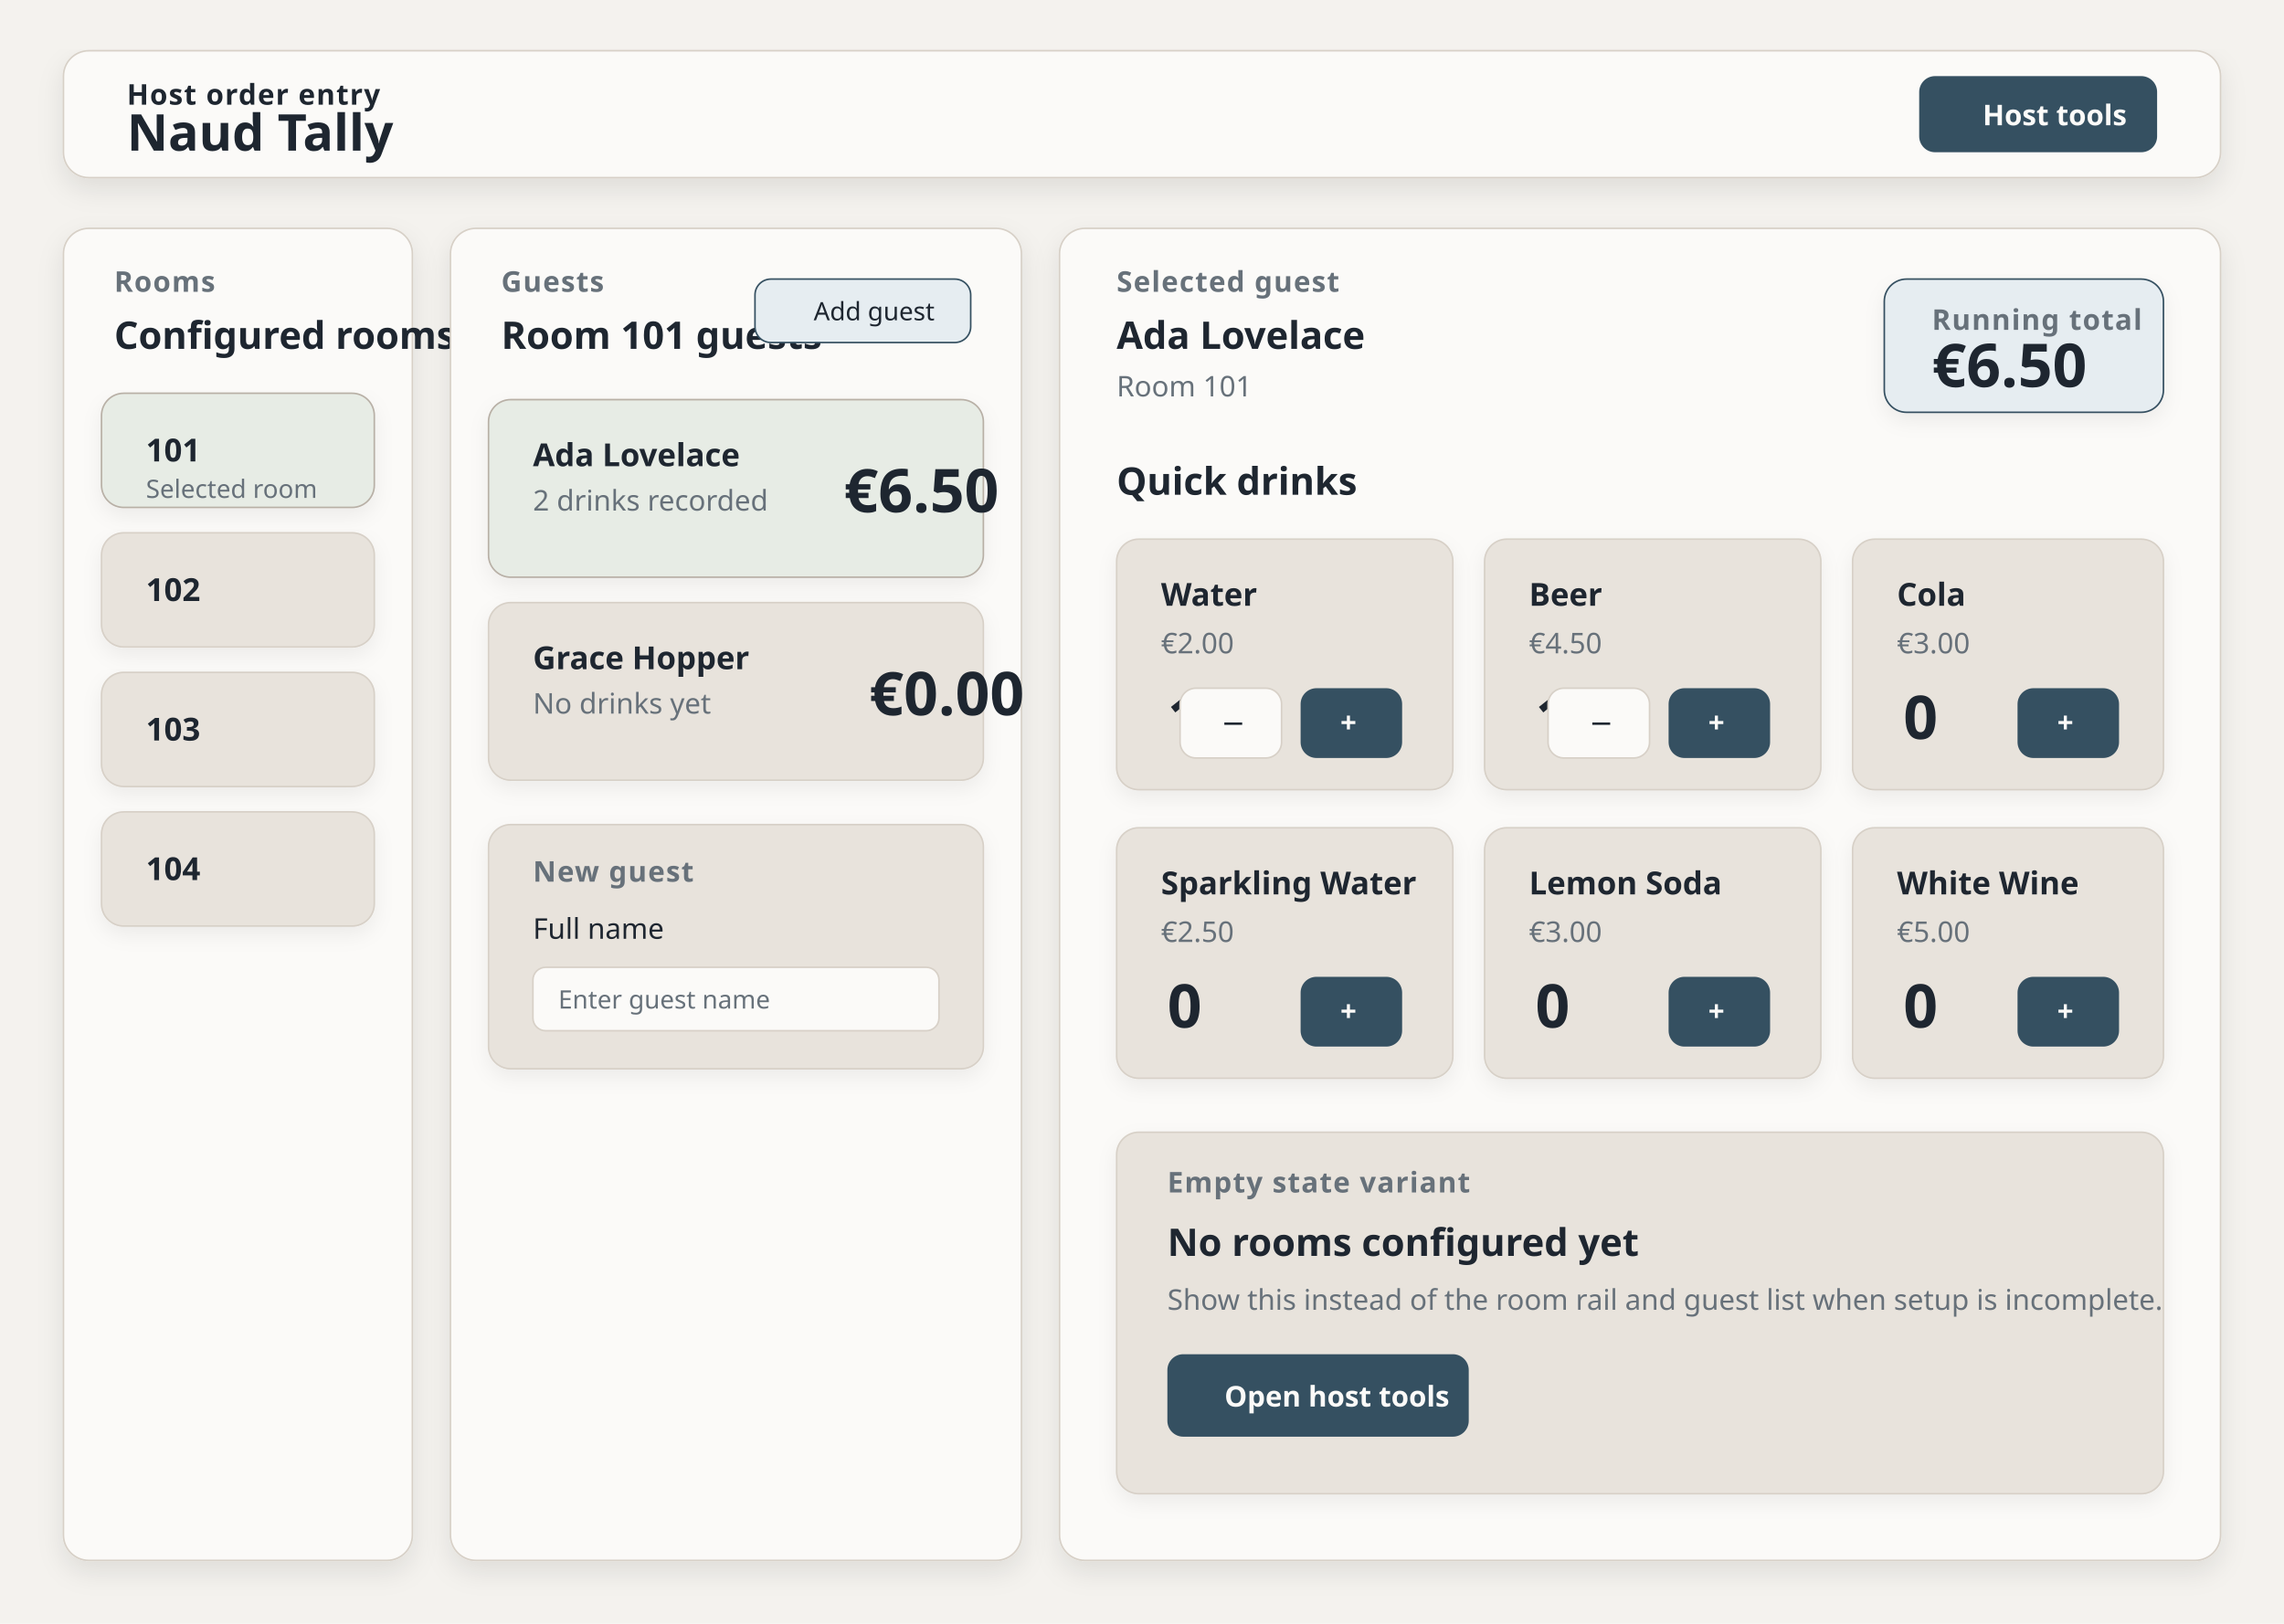
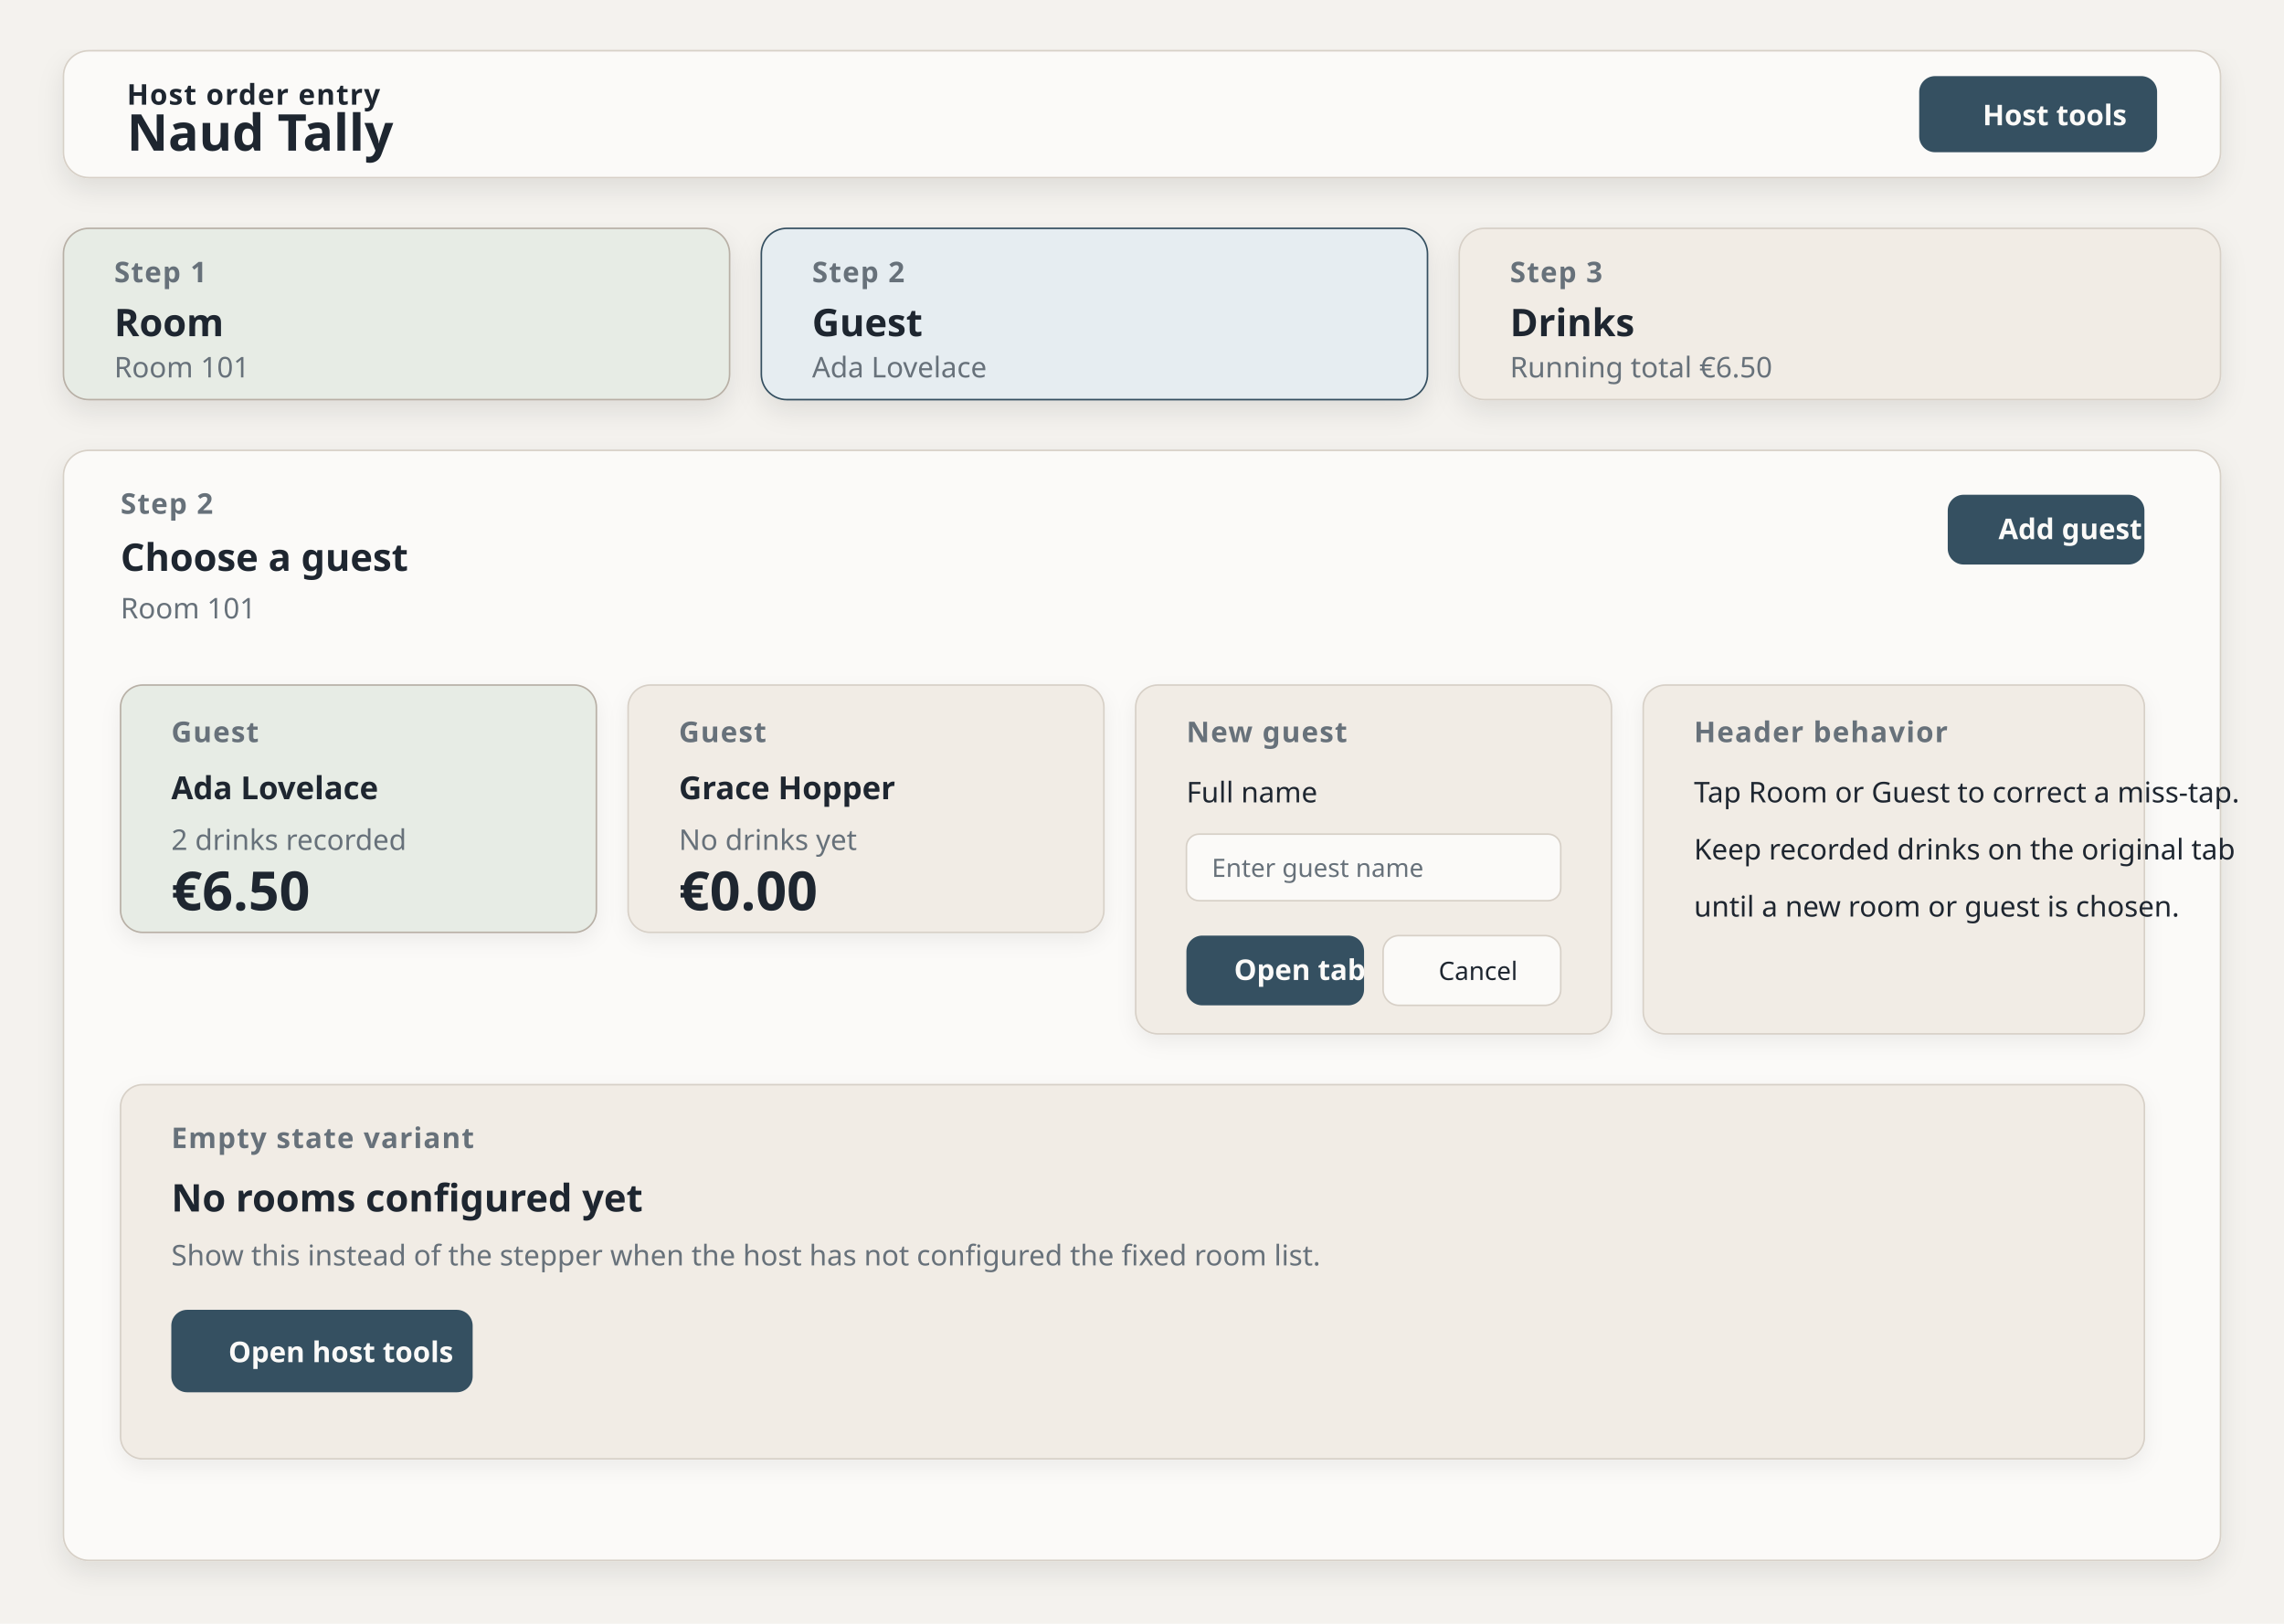
<svg xmlns="http://www.w3.org/2000/svg" viewBox="0 0 1440 1024" role="img" aria-labelledby="title desc">
  <defs>
    <style>
      .canvas { fill: #F4F2EE; }
      .surface { fill: #FBFAF8; stroke: #D7D0C7; stroke-width: 1; }
-       .surface-soft { fill: #E8E3DC; stroke: #D7D0C7; stroke-width: 1; }
+       .surface-soft { fill: #F1ECE5; stroke: #D7D0C7; stroke-width: 1; }
      .action { fill: #355061; }
      .action-soft { fill: #E6EDF1; stroke: #355061; stroke-width: 1; }
      .accent-soft { fill: #E7ECE5; stroke: #B8B0A6; stroke-width: 1; }
      .ink { fill: #1E2630; font-family: "Inter Tight", sans-serif; }
      .muted { fill: #67717A; font-family: "Inter Tight", sans-serif; }
      .label { font-size: 18px; font-weight: 600; letter-spacing: 0.04em; text-transform: uppercase; }
      .title { font-size: 32px; font-weight: 700; }
      .section { font-size: 24px; font-weight: 700; }
      .body { font-size: 18px; font-weight: 500; }
-       .number { font-family: "Manrope", sans-serif; font-size: 38px; font-weight: 700; }
+       .number { font-family: "Manrope", sans-serif; font-size: 34px; font-weight: 700; }
      .button-text { fill: #FBFAF8; font-size: 18px; font-weight: 700; font-family: "Inter Tight", sans-serif; }
      .card-title { font-size: 20px; font-weight: 700; }
      .small { font-size: 16px; font-weight: 500; }
    </style>
    <filter id="panelShadow" x="-10%" y="-10%" width="130%" height="140%">
      <feDropShadow dx="0" dy="7" stdDeviation="8" flood-color="#0A141E" flood-opacity="0.09" />
    </filter>
    <filter id="cardShadow" x="-10%" y="-10%" width="130%" height="140%">
      <feDropShadow dx="0" dy="5" stdDeviation="6" flood-color="#0A141E" flood-opacity="0.06" />
    </filter>
  </defs>
-   <rect class="canvas" x="0" y="0" width="1440" height="1024" rx="0" />
+   <rect class="canvas" x="0" y="0" width="1440" height="1024" />
  <rect class="surface" x="40" y="32" width="1360" height="80" rx="16" filter="url(#panelShadow)" />
  <text class="ink label" x="80" y="66">Host order entry</text>
  <text class="ink title" x="80" y="95">Naud Tally</text>
  <rect class="action" x="1210" y="48" width="150" height="48" rx="10" />
  <text class="button-text" x="1250" y="79">Host tools</text>
-   <rect class="surface" x="40" y="144" width="220" height="840" rx="16" filter="url(#panelShadow)" />
-   <text class="muted label" x="72" y="184">Rooms</text>
-   <text class="ink section" x="72" y="220">Configured rooms</text>
-   <rect class="accent-soft" x="64" y="248" width="172" height="72" rx="14" filter="url(#cardShadow)" />
-   <text class="ink card-title" x="92" y="291">101</text>
-   <text class="muted small" x="92" y="314">Selected room</text>
-   <rect class="surface-soft" x="64" y="336" width="172" height="72" rx="14" filter="url(#cardShadow)" />
-   <text class="ink card-title" x="92" y="379">102</text>
-   <rect class="surface-soft" x="64" y="424" width="172" height="72" rx="14" filter="url(#cardShadow)" />
-   <text class="ink card-title" x="92" y="467">103</text>
-   <rect class="surface-soft" x="64" y="512" width="172" height="72" rx="14" filter="url(#cardShadow)" />
-   <text class="ink card-title" x="92" y="555">104</text>
-   <rect class="surface" x="284" y="144" width="360" height="840" rx="16" filter="url(#panelShadow)" />
-   <text class="muted label" x="316" y="184">Guests</text>
-   <text class="ink section" x="316" y="220">Room 101 guests</text>
-   <rect class="action-soft" x="476" y="176" width="136" height="40" rx="10" />
-   <text class="ink small" x="513" y="202">Add guest</text>
-   <rect class="accent-soft" x="308" y="252" width="312" height="112" rx="14" filter="url(#cardShadow)" />
-   <text class="ink card-title" x="336" y="294">Ada Lovelace</text>
-   <text class="muted body" x="336" y="322">2 drinks recorded</text>
-   <text class="ink number" x="532" y="323">€6.50</text>
-   <rect class="surface-soft" x="308" y="380" width="312" height="112" rx="14" filter="url(#cardShadow)" />
-   <text class="ink card-title" x="336" y="422">Grace Hopper</text>
-   <text class="muted body" x="336" y="450">No drinks yet</text>
-   <text class="ink number" x="548" y="451">€0.00</text>
-   <rect class="surface-soft" x="308" y="520" width="312" height="154" rx="14" filter="url(#cardShadow)" />
-   <text class="muted label" x="336" y="556">New guest</text>
-   <text class="ink body" x="336" y="592">Full name</text>
-   <rect class="surface" x="336" y="610" width="256" height="40" rx="8" />
-   <text class="muted small" x="352" y="636">Enter guest name</text>
-   <rect class="surface" x="668" y="144" width="732" height="840" rx="16" filter="url(#panelShadow)" />
-   <text class="muted label" x="704" y="184">Selected guest</text>
-   <text class="ink section" x="704" y="220">Ada Lovelace</text>
-   <text class="muted body" x="704" y="250">Room 101</text>
-   <rect class="action-soft" x="1188" y="176" width="176" height="84" rx="14" filter="url(#cardShadow)" />
-   <text class="muted label" x="1218" y="208">Running total</text>
-   <text class="ink number" x="1218" y="244">€6.50</text>
-   <text class="ink section" x="704" y="312">Quick drinks</text>
-   <rect class="surface-soft" x="704" y="340" width="212" height="158" rx="14" filter="url(#cardShadow)" />
-   <text class="ink card-title" x="732" y="382">Water</text>
-   <text class="muted body" x="732" y="412">€2.00</text>
-   <text class="ink number" x="736" y="466">1</text>
-   <rect class="action" x="820" y="434" width="64" height="44" rx="10" />
-   <text class="button-text" x="845" y="462">+</text>
-   <rect class="surface" x="744" y="434" width="64" height="44" rx="10" />
-   <text class="ink body" x="770" y="462">−</text>
-   <rect class="surface-soft" x="936" y="340" width="212" height="158" rx="14" filter="url(#cardShadow)" />
-   <text class="ink card-title" x="964" y="382">Beer</text>
-   <text class="muted body" x="964" y="412">€4.50</text>
-   <text class="ink number" x="968" y="466">1</text>
-   <rect class="action" x="1052" y="434" width="64" height="44" rx="10" />
-   <text class="button-text" x="1077" y="462">+</text>
-   <rect class="surface" x="976" y="434" width="64" height="44" rx="10" />
-   <text class="ink body" x="1002" y="462">−</text>
-   <rect class="surface-soft" x="1168" y="340" width="196" height="158" rx="14" filter="url(#cardShadow)" />
-   <text class="ink card-title" x="1196" y="382">Cola</text>
-   <text class="muted body" x="1196" y="412">€3.00</text>
-   <text class="ink number" x="1200" y="466">0</text>
-   <rect class="action" x="1272" y="434" width="64" height="44" rx="10" />
-   <text class="button-text" x="1297" y="462">+</text>
-   <rect class="surface-soft" x="704" y="522" width="212" height="158" rx="14" filter="url(#cardShadow)" />
-   <text class="ink card-title" x="732" y="564">Sparkling Water</text>
-   <text class="muted body" x="732" y="594">€2.50</text>
-   <text class="ink number" x="736" y="648">0</text>
-   <rect class="action" x="820" y="616" width="64" height="44" rx="10" />
-   <text class="button-text" x="845" y="644">+</text>
-   <rect class="surface-soft" x="936" y="522" width="212" height="158" rx="14" filter="url(#cardShadow)" />
-   <text class="ink card-title" x="964" y="564">Lemon Soda</text>
-   <text class="muted body" x="964" y="594">€3.00</text>
-   <text class="ink number" x="968" y="648">0</text>
-   <rect class="action" x="1052" y="616" width="64" height="44" rx="10" />
-   <text class="button-text" x="1077" y="644">+</text>
-   <rect class="surface-soft" x="1168" y="522" width="196" height="158" rx="14" filter="url(#cardShadow)" />
-   <text class="ink card-title" x="1196" y="564">White Wine</text>
-   <text class="muted body" x="1196" y="594">€5.00</text>
-   <text class="ink number" x="1200" y="648">0</text>
-   <rect class="action" x="1272" y="616" width="64" height="44" rx="10" />
-   <text class="button-text" x="1297" y="644">+</text>
-   <rect class="surface-soft" x="704" y="714" width="660" height="228" rx="14" filter="url(#cardShadow)" />
-   <text class="muted label" x="736" y="752">Empty state variant</text>
-   <text class="ink section" x="736" y="792">No rooms configured yet</text>
-   <text class="muted body" x="736" y="826">Show this instead of the room rail and guest list when setup is incomplete.</text>
-   <rect class="action" x="736" y="854" width="190" height="52" rx="10" />
-   <text class="button-text" x="772" y="887">Open host tools</text>
+   <rect class="accent-soft" x="40" y="144" width="420" height="108" rx="16" filter="url(#panelShadow)" />
+   <text class="muted label" x="72" y="178">Step 1</text>
+   <text class="ink section" x="72" y="212">Room</text>
+   <text class="muted body" x="72" y="238">Room 101</text>
+   <rect class="action-soft" x="480" y="144" width="420" height="108" rx="16" filter="url(#panelShadow)" />
+   <text class="muted label" x="512" y="178">Step 2</text>
+   <text class="ink section" x="512" y="212">Guest</text>
+   <text class="muted body" x="512" y="238">Ada Lovelace</text>
+   <rect class="surface-soft" x="920" y="144" width="480" height="108" rx="16" filter="url(#panelShadow)" />
+   <text class="muted label" x="952" y="178">Step 3</text>
+   <text class="ink section" x="952" y="212">Drinks</text>
+   <text class="muted body" x="952" y="238">Running total €6.50</text>
+   <rect class="surface" x="40" y="284" width="1360" height="700" rx="16" filter="url(#panelShadow)" />
+   <text class="muted label" x="76" y="324">Step 2</text>
+   <text class="ink section" x="76" y="360">Choose a guest</text>
+   <text class="muted body" x="76" y="390">Room 101</text>
+   <rect class="action" x="1228" y="312" width="124" height="44" rx="10" />
+   <text class="button-text" x="1260" y="340">Add guest</text>
+   <rect class="accent-soft" x="76" y="432" width="300" height="156" rx="14" filter="url(#cardShadow)" />
+   <text class="muted label" x="108" y="468">Guest</text>
+   <text class="ink card-title" x="108" y="504">Ada Lovelace</text>
+   <text class="muted body" x="108" y="536">2 drinks recorded</text>
+   <text class="ink number" x="108" y="574">€6.50</text>
+   <rect class="surface-soft" x="396" y="432" width="300" height="156" rx="14" filter="url(#cardShadow)" />
+   <text class="muted label" x="428" y="468">Guest</text>
+   <text class="ink card-title" x="428" y="504">Grace Hopper</text>
+   <text class="muted body" x="428" y="536">No drinks yet</text>
+   <text class="ink number" x="428" y="574">€0.00</text>
+   <rect class="surface-soft" x="716" y="432" width="300" height="220" rx="14" filter="url(#cardShadow)" />
+   <text class="muted label" x="748" y="468">New guest</text>
+   <text class="ink body" x="748" y="506">Full name</text>
+   <rect class="surface" x="748" y="526" width="236" height="42" rx="8" />
+   <text class="muted small" x="764" y="553">Enter guest name</text>
+   <rect class="action" x="748" y="590" width="112" height="44" rx="10" />
+   <text class="button-text" x="778" y="618">Open tab</text>
+   <rect class="surface" x="872" y="590" width="112" height="44" rx="10" />
+   <text class="ink small" x="907" y="618">Cancel</text>
+   <rect class="surface-soft" x="1036" y="432" width="316" height="220" rx="14" filter="url(#cardShadow)" />
+   <text class="muted label" x="1068" y="468">Header behavior</text>
+   <text class="ink body" x="1068" y="506">Tap Room or Guest to correct a miss-tap.</text>
+   <text class="ink body" x="1068" y="542">Keep recorded drinks on the original tab</text>
+   <text class="ink body" x="1068" y="578">until a new room or guest is chosen.</text>
+   <rect class="surface-soft" x="76" y="684" width="1276" height="236" rx="14" filter="url(#cardShadow)" />
+   <text class="muted label" x="108" y="724">Empty state variant</text>
+   <text class="ink section" x="108" y="764">No rooms configured yet</text>
+   <text class="muted body" x="108" y="798">Show this instead of the stepper when the host has not configured the fixed room list.</text>
+   <rect class="action" x="108" y="826" width="190" height="52" rx="10" />
+   <text class="button-text" x="144" y="859">Open host tools</text>
</svg>
